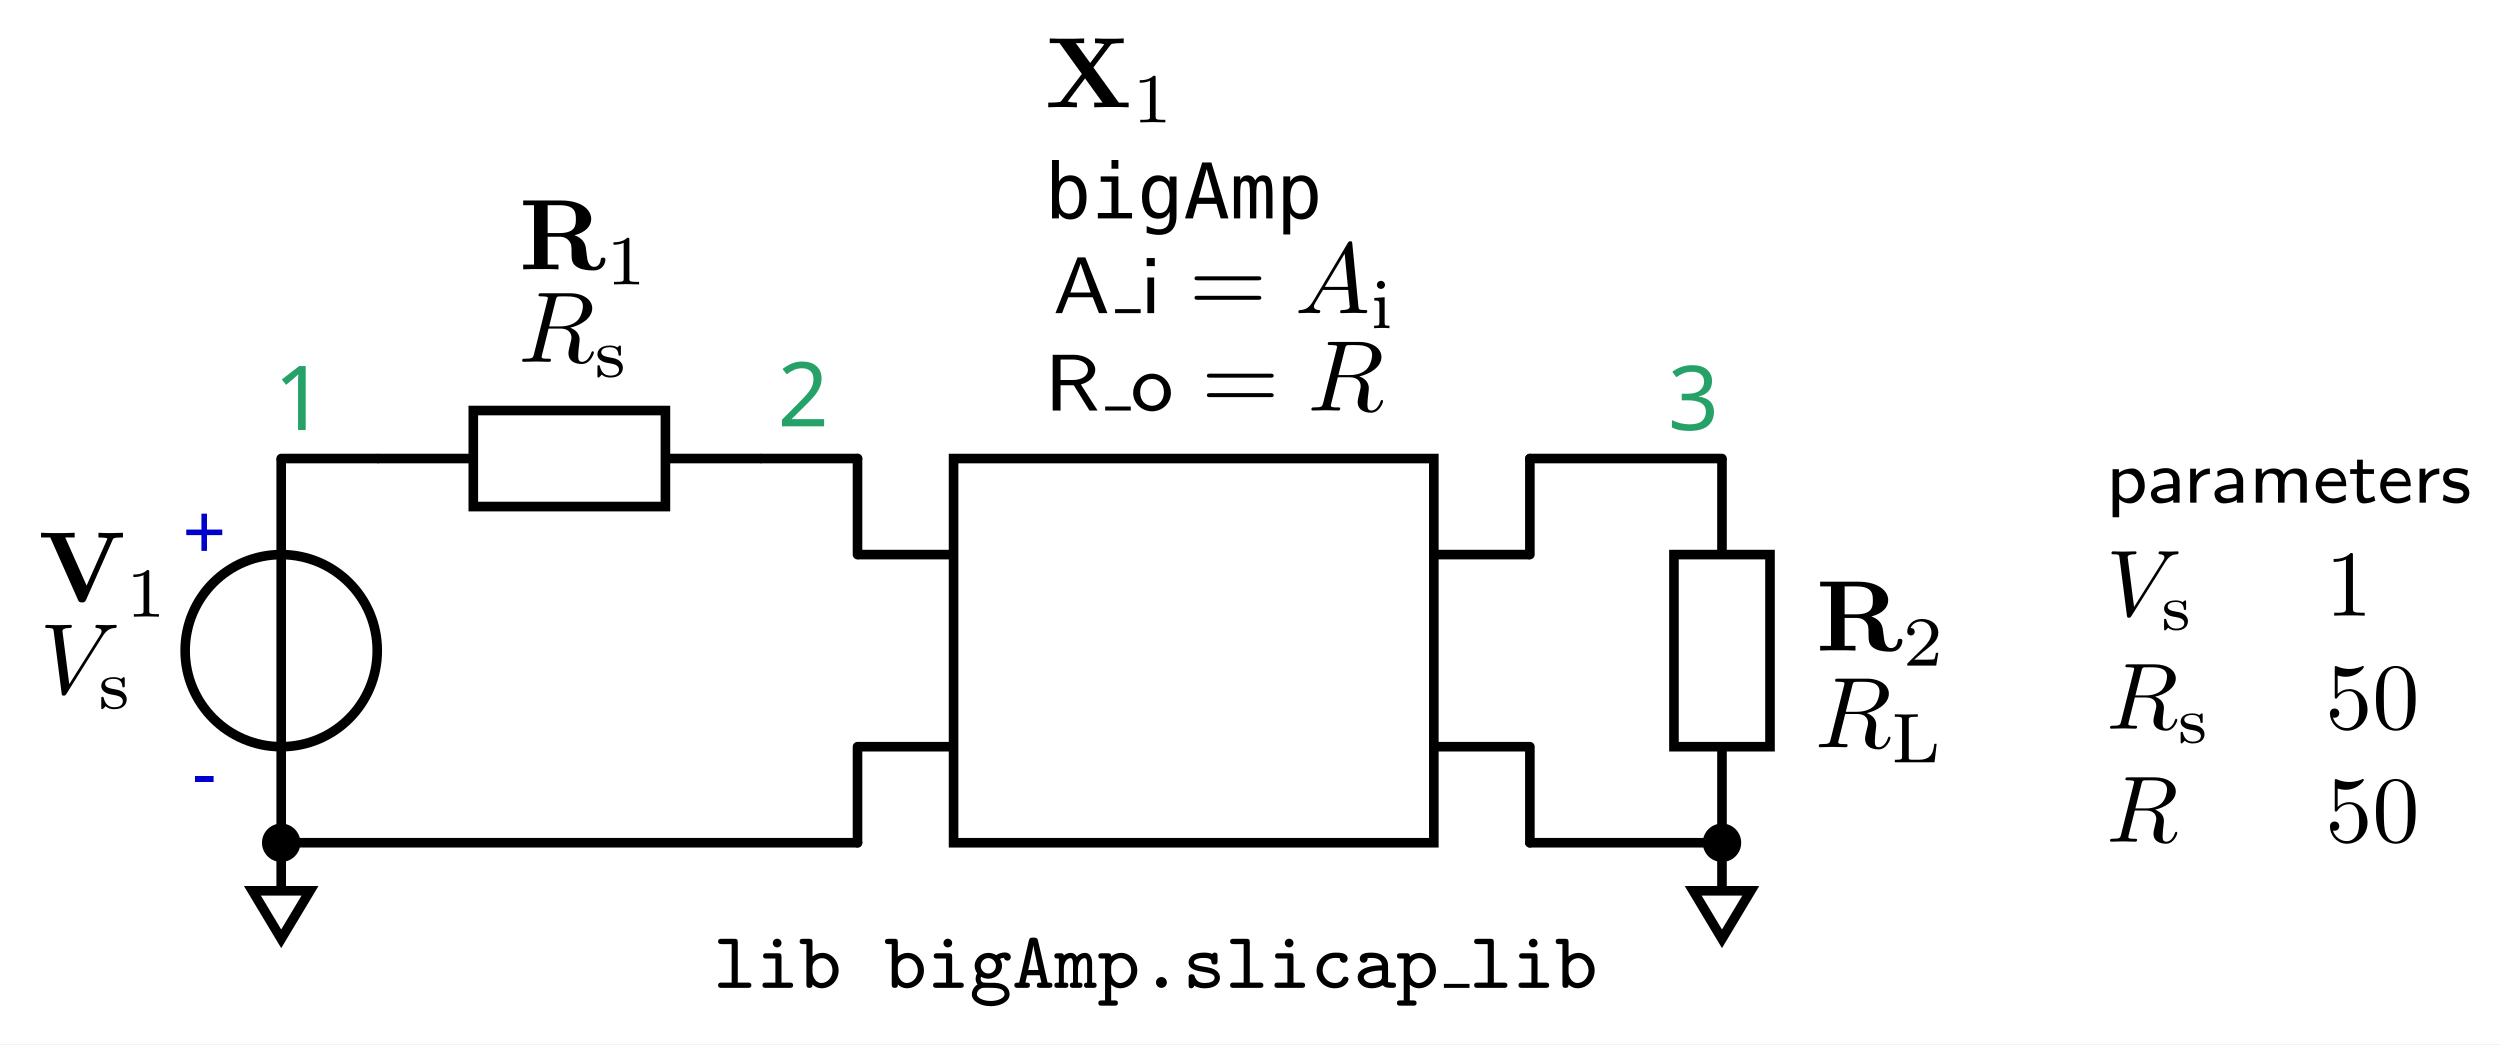
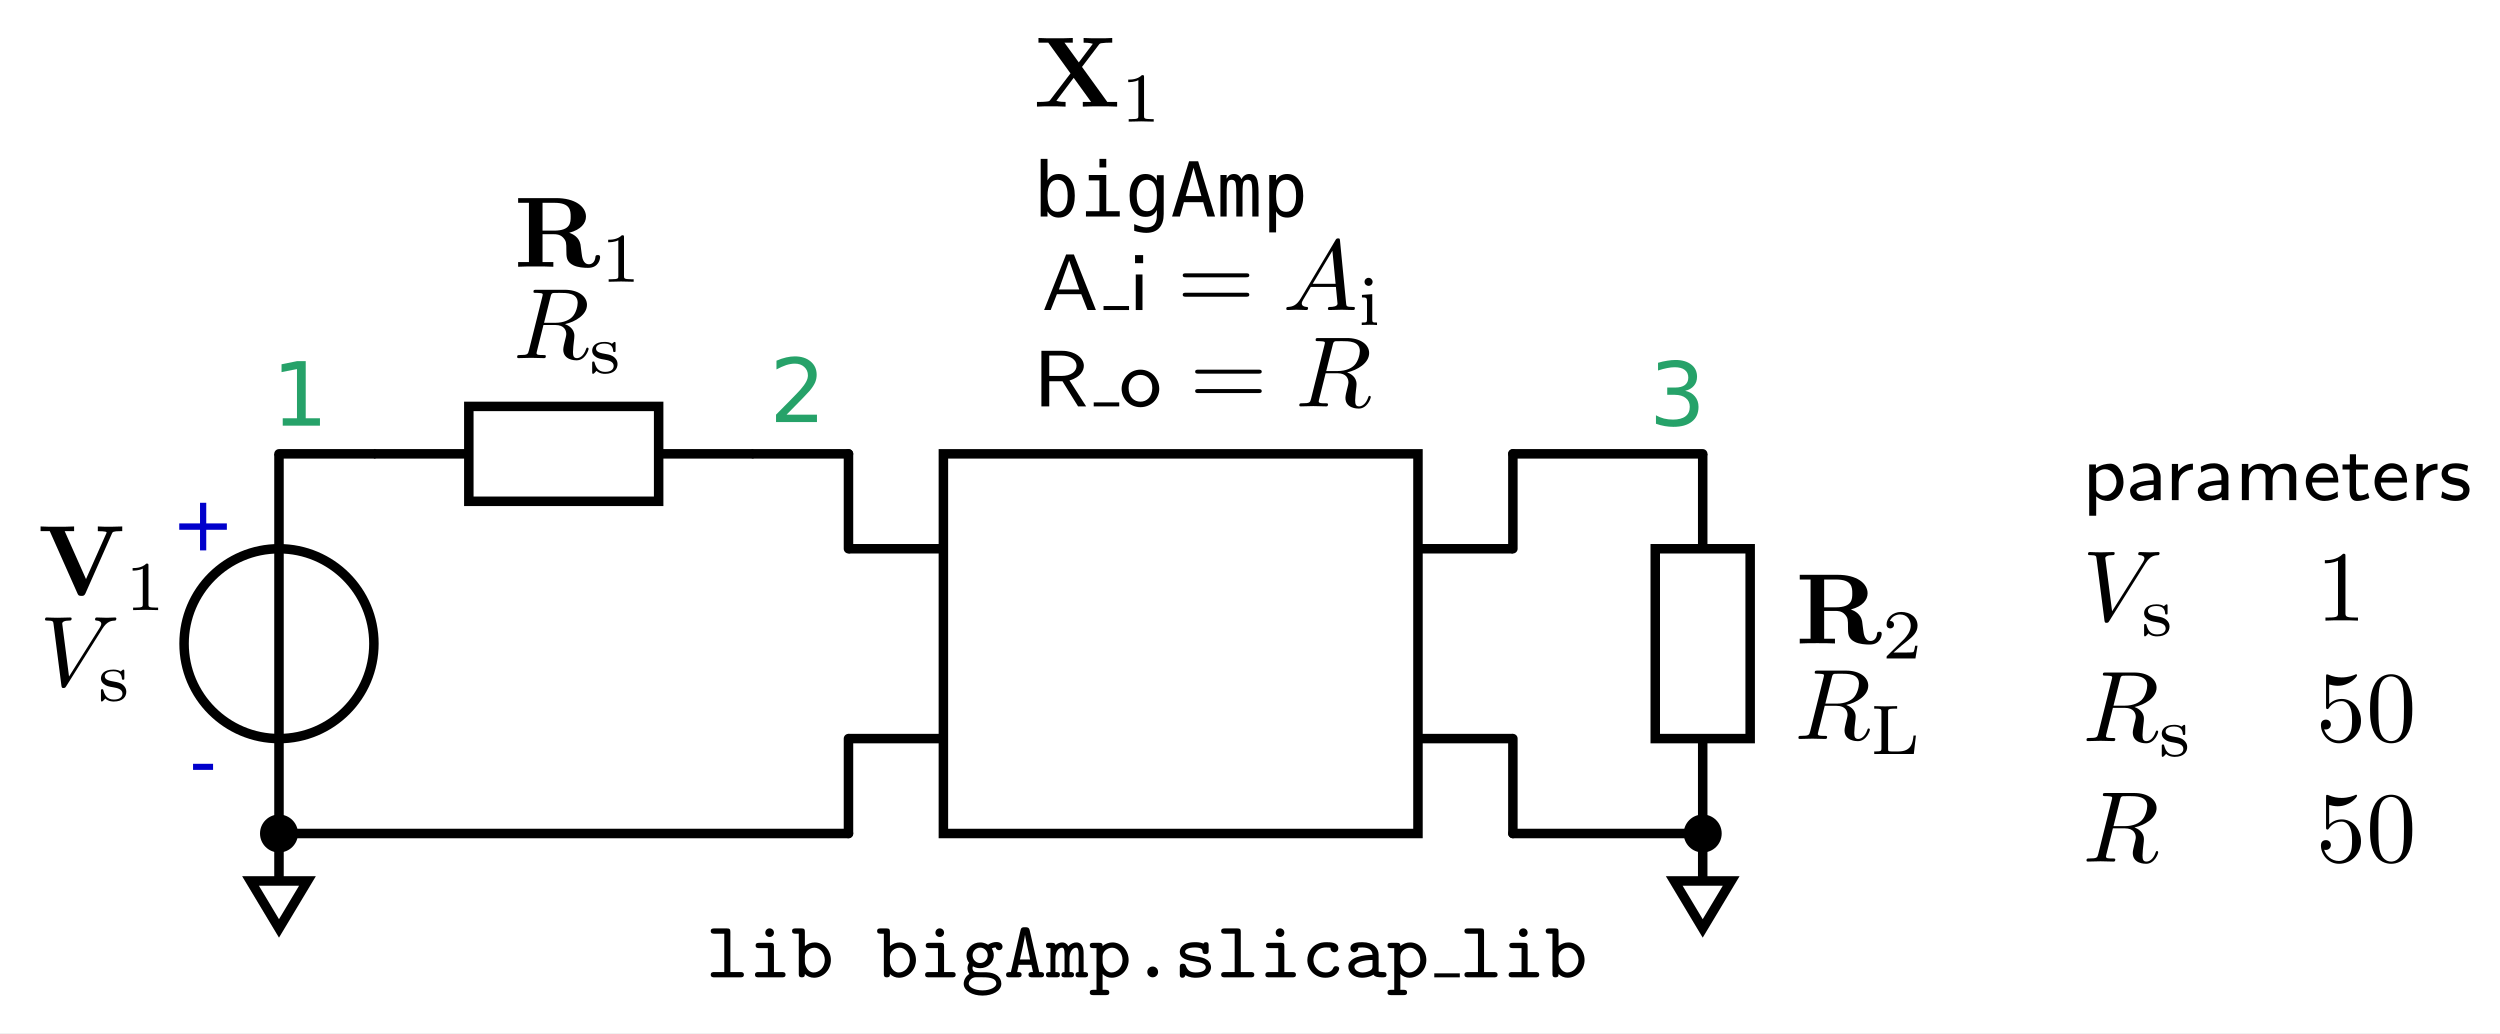
- <svg xmlns="http://www.w3.org/2000/svg" xmlns:xlink="http://www.w3.org/1999/xlink" version="1.1" viewBox="-124.276 -72.739 260.276 108.706" width="130.138mm" height="54.353mm">
+ <svg xmlns="http://www.w3.org/2000/svg" xmlns:xlink="http://www.w3.org/1999/xlink" version="1.1" viewBox="-124.393 -72.816 263.393 108.845" width="131.696mm" height="54.422mm">
  <defs>
    <path id="img0-g0-46" d="M2.654-.534C2.654-.853 2.399-1.076 2.12-1.076C1.801-1.076 1.578-.821 1.578-.542C1.578-.223 1.833 0 2.112 0C2.431 0 2.654-.255 2.654-.534Z" />
    <path id="img0-g0-65" d="M2.574-4.678C2.503-4.989 2.327-4.989 2.112-4.989C1.865-4.989 1.73-4.989 1.658-4.678L.701-.526C.43-.526 .223-.526 .223-.263S.462 0 .574 0H1.419C1.53 0 1.769 0 1.769-.263S1.554-.526 1.323-.526L1.482-1.251H2.742L2.901-.526C2.67-.526 2.455-.526 2.455-.263S2.694 0 2.805 0H3.65C3.762 0 4.001 0 4.001-.263S3.794-.526 3.523-.526L2.574-4.678ZM2.614-1.777H1.602C1.674-2.08 2.08-3.858 2.104-4.208H2.112C2.128-4.041 2.176-3.834 2.224-3.61L2.614-1.777Z" />
    <path id="img0-g0-97" d="M3.435-2.248C3.435-2.909 2.917-3.499 1.825-3.499C1.451-3.499 .63-3.499 .63-2.885C.63-2.67 .781-2.495 1.02-2.495C1.172-2.495 1.387-2.59 1.403-2.877C1.403-2.941 1.411-2.949 1.514-2.965C1.602-2.973 1.737-2.973 1.833-2.973C2.487-2.973 2.829-2.678 2.829-2.24C1.977-2.24 .422-2.04 .422-1.06C.422-.47 .972 .04 1.777 .04C2.415 .04 2.813-.199 2.917-.271C3.084-.024 3.419 0 3.802 0C4.017 0 4.224 0 4.224-.263S4.001-.526 3.889-.526C3.587-.526 3.515-.55 3.435-.582V-2.248ZM2.829-1.14C2.829-.972 2.829-.789 2.519-.638C2.24-.494 1.929-.486 1.825-.486C1.355-.486 1.028-.765 1.028-1.06C1.028-1.482 1.905-1.722 2.829-1.73V-1.14Z" />
    <path id="img0-g0-98" d="M1.363-4.527C1.363-4.798 1.283-4.87 1.02-4.87H.43C.303-4.87 .088-4.87 .088-4.607S.303-4.344 .43-4.344H.757V-.343C.757-.199 .757 0 1.06 0S1.363-.191 1.363-.335C1.61-.096 1.921 .04 2.271 .04C3.156 .04 3.953-.709 3.953-1.722C3.953-2.686 3.244-3.475 2.351-3.475C1.977-3.475 1.65-3.339 1.363-3.116V-4.527ZM1.363-2.096C1.363-2.558 1.833-2.949 2.319-2.949C2.877-2.949 3.347-2.407 3.347-1.722C3.347-.996 2.805-.486 2.248-.486C1.658-.486 1.363-1.148 1.363-1.546V-2.096Z" />
    <path id="img0-g0-99" d="M3.746-.861C3.746-1.036 3.61-1.108 3.443-1.108C3.332-1.108 3.22-1.108 3.148-.925C3.005-.574 2.686-.486 2.399-.486C1.737-.486 1.18-1.028 1.18-1.722C1.18-2.128 1.435-2.973 2.447-2.973C2.678-2.973 2.813-2.957 2.853-2.949C2.877-2.941 2.885-2.933 2.885-2.861C2.901-2.63 3.068-2.495 3.268-2.495C3.507-2.495 3.658-2.67 3.658-2.885C3.658-3.499 2.829-3.499 2.463-3.499C1.044-3.499 .574-2.399 .574-1.722C.574-.765 1.339 .04 2.359 .04C3.491 .04 3.746-.725 3.746-.861Z" />
    <path id="img0-g0-103" d="M1.156-1.1C1.291-1.02 1.554-.909 1.873-.909C2.646-.909 3.236-1.498 3.236-2.192C3.236-2.471 3.132-2.718 3.037-2.869C3.196-2.957 3.284-2.965 3.419-2.981C3.467-2.79 3.61-2.702 3.762-2.702C3.953-2.702 4.105-2.853 4.105-3.045C4.105-3.292 3.905-3.515 3.499-3.515C3.284-3.515 2.941-3.451 2.662-3.244C2.59-3.292 2.287-3.475 1.881-3.475C1.108-3.475 .518-2.885 .518-2.192C.518-1.937 .606-1.658 .773-1.451C.709-1.347 .614-1.132 .614-.909C.614-.677 .709-.454 .805-.335C.47-.143 .239 .247 .239 .638C.239 1.339 1.1 1.817 2.112 1.817S3.985 1.339 3.985 .638C3.985-.056 3.379-.47 2.527-.502C2.287-.51 1.698-.494 1.467-.526C1.116-.526 1.116-.901 1.116-.909C1.116-1.004 1.14-1.06 1.156-1.1ZM1.873-1.427C1.474-1.427 1.124-1.761 1.124-2.192S1.474-2.957 1.873-2.957C2.287-2.957 2.63-2.614 2.63-2.192C2.63-1.777 2.295-1.427 1.873-1.427ZM1.889-.008C2.59-.008 3.483-.008 3.483 .638C3.483 .964 2.909 1.299 2.112 1.299C1.307 1.299 .741 .956 .741 .638C.741 .327 1.028 0 1.451-.008H1.889Z" />
    <path id="img0-g0-105" d="M2.519-4.447C2.519-4.686 2.327-4.878 2.088-4.878S1.658-4.686 1.658-4.447S1.849-4.017 2.088-4.017S2.519-4.208 2.519-4.447ZM1.044-3.435C.925-3.435 .693-3.435 .693-3.172S.933-2.909 1.044-2.909H1.913V-.526H.98C.861-.526 .63-.526 .63-.263S.869 0 .98 0H3.324C3.435 0 3.674 0 3.674-.263S3.435-.526 3.324-.526H2.519V-3.092C2.519-3.363 2.439-3.435 2.176-3.435H1.044Z" />
    <path id="img0-g0-108" d="M2.415-4.527C2.415-4.798 2.335-4.87 2.072-4.87H.813C.693-4.87 .462-4.87 .462-4.607S.701-4.344 .813-4.344H1.809V-.526H.813C.693-.526 .462-.526 .462-.263S.701 0 .813 0H3.411C3.531 0 3.762 0 3.762-.263S3.523-.526 3.411-.526H2.415V-4.527Z" />
    <path id="img0-g0-109" d="M3.706-2.399C3.706-2.582 3.706-3.475 2.989-3.475C2.726-3.475 2.399-3.355 2.192-3.084C2.04-3.371 1.817-3.475 1.586-3.475C1.419-3.475 1.156-3.427 .909-3.212C.861-3.435 .677-3.435 .558-3.435H.303C.183-3.435-.04-3.435-.04-3.172S.151-2.909 .406-2.909V-.526C.151-.526-.04-.526-.04-.263S.183 0 .303 0H1.004C1.124 0 1.347 0 1.347-.263S1.156-.526 .901-.526V-1.921C.901-2.582 1.243-2.949 1.562-2.949C1.73-2.949 1.809-2.766 1.809-2.359V-.526C1.73-.526 1.498-.526 1.498-.263S1.722 0 1.841 0H2.407C2.527 0 2.75 0 2.75-.263S2.558-.526 2.303-.526V-1.921C2.303-2.582 2.646-2.949 2.965-2.949C3.132-2.949 3.212-2.766 3.212-2.359V-.526C3.132-.526 2.901-.526 2.901-.263S3.124 0 3.244 0H3.81C3.929 0 4.152 0 4.152-.263S3.961-.526 3.706-.526V-2.399Z" />
    <path id="img0-g0-112" d="M1.69 1.769C1.817 1.769 2.032 1.769 2.032 1.506S1.817 1.243 1.69 1.243H1.363V-.335C1.61-.096 1.921 .04 2.271 .04C3.156 .04 3.953-.709 3.953-1.722C3.953-2.686 3.244-3.475 2.351-3.475C1.977-3.475 1.65-3.339 1.363-3.116C1.363-3.435 1.188-3.435 1.02-3.435H.43C.303-3.435 .088-3.435 .088-3.172S.303-2.909 .43-2.909H.757V1.243H.43C.303 1.243 .088 1.243 .088 1.506S.303 1.769 .43 1.769H1.69ZM1.363-2.096C1.363-2.558 1.833-2.949 2.319-2.949C2.877-2.949 3.347-2.407 3.347-1.722C3.347-.996 2.805-.486 2.248-.486C1.658-.486 1.363-1.148 1.363-1.546V-2.096Z" />
    <path id="img0-g0-115" d="M3.451-3.156C3.451-3.276 3.451-3.499 3.188-3.499C3.005-3.499 2.965-3.403 2.941-3.355C2.614-3.499 2.295-3.499 2.112-3.499C.757-3.499 .582-2.829 .582-2.55C.582-1.809 1.419-1.682 2.12-1.57C2.55-1.498 3.164-1.403 3.164-1.012C3.164-.725 2.861-.486 2.168-.486C1.674-.486 1.355-.654 1.188-1.132C1.148-1.259 1.116-1.355 .885-1.355C.582-1.355 .582-1.156 .582-1.012V-.303C.582-.183 .582 .04 .845 .04C.925 .04 1.068 .016 1.148-.223C1.554 .04 2 .04 2.16 .04C3.515 .04 3.69-.709 3.69-1.004C3.69-1.196 3.626-1.482 3.324-1.714C3.005-1.953 2.694-2 2.136-2.096C1.594-2.184 1.108-2.264 1.108-2.55C1.108-2.71 1.299-2.973 2.096-2.973C2.813-2.973 2.837-2.718 2.845-2.574C2.861-2.319 3.061-2.319 3.148-2.319C3.451-2.319 3.451-2.511 3.451-2.662V-3.156Z" />
    <path id="img1-g2-48" d="M4.583-3.188C4.583-3.985 4.533-4.782 4.184-5.519C3.726-6.476 2.909-6.635 2.491-6.635C1.893-6.635 1.166-6.376 .757-5.45C.438-4.762 .389-3.985 .389-3.188C.389-2.441 .428-1.544 .837-.787C1.265 .02 1.993 .219 2.481 .219C3.019 .219 3.776 .01 4.214-.936C4.533-1.624 4.583-2.401 4.583-3.188ZM2.481 0C2.092 0 1.504-.249 1.325-1.205C1.215-1.803 1.215-2.72 1.215-3.308C1.215-3.945 1.215-4.603 1.295-5.141C1.484-6.326 2.232-6.416 2.481-6.416C2.809-6.416 3.467-6.237 3.656-5.25C3.756-4.692 3.756-3.935 3.756-3.308C3.756-2.56 3.756-1.883 3.646-1.245C3.497-.299 2.929 0 2.481 0Z" />
    <path id="img1-g2-49" d="M2.929-6.376C2.929-6.615 2.929-6.635 2.7-6.635C2.082-5.998 1.205-5.998 .887-5.998V-5.689C1.086-5.689 1.674-5.689 2.192-5.948V-.787C2.192-.428 2.162-.309 1.265-.309H.946V0C1.295-.03 2.162-.03 2.56-.03S3.826-.03 4.174 0V-.309H3.856C2.959-.309 2.929-.418 2.929-.787V-6.376Z" />
    <path id="img1-g2-53" d="M4.473-2.002C4.473-3.188 3.656-4.184 2.58-4.184C2.102-4.184 1.674-4.025 1.315-3.676V-5.619C1.514-5.559 1.843-5.489 2.162-5.489C3.387-5.489 4.085-6.396 4.085-6.526C4.085-6.585 4.055-6.635 3.985-6.635C3.975-6.635 3.955-6.635 3.905-6.605C3.706-6.516 3.218-6.316 2.55-6.316C2.152-6.316 1.694-6.386 1.225-6.595C1.146-6.625 1.126-6.625 1.106-6.625C1.006-6.625 1.006-6.545 1.006-6.386V-3.437C1.006-3.258 1.006-3.178 1.146-3.178C1.215-3.178 1.235-3.208 1.275-3.268C1.385-3.427 1.753-3.965 2.56-3.965C3.078-3.965 3.328-3.507 3.407-3.328C3.567-2.959 3.587-2.57 3.587-2.072C3.587-1.724 3.587-1.126 3.347-.707C3.108-.319 2.74-.06 2.281-.06C1.554-.06 .986-.588 .817-1.176C.847-1.166 .877-1.156 .986-1.156C1.315-1.156 1.484-1.405 1.484-1.644S1.315-2.132 .986-2.132C.847-2.132 .498-2.062 .498-1.604C.498-.747 1.186 .219 2.301 .219C3.457 .219 4.473-.737 4.473-2.002Z" />
    <path id="img1-g3-115" d="M2.643-2.929C2.643-3.048 2.643-3.11 2.545-3.11C2.511-3.11 2.497-3.11 2.406-3.027C2.392-3.02 2.322-2.957 2.28-2.922C2.071-3.068 1.806-3.11 1.548-3.11C.551-3.11 .314-2.587 .314-2.239C.314-2.015 .411-1.834 .579-1.695C.844-1.465 1.109-1.416 1.541-1.346C1.89-1.283 2.455-1.186 2.455-.718C2.455-.446 2.267-.126 1.597-.126S.683-.565 .558-1.039C.537-1.13 .53-1.158 .432-1.158C.314-1.158 .314-1.109 .314-.969V-.112C.314 .007 .314 .07 .411 .07C.474 .07 .607-.077 .746-.23C1.053 .056 1.43 .07 1.597 .07C2.504 .07 2.838-.418 2.838-.914C2.838-1.179 2.72-1.388 2.538-1.555C2.273-1.799 1.953-1.855 1.709-1.897C1.151-1.995 .697-2.078 .697-2.448C.697-2.671 .886-2.943 1.548-2.943C2.357-2.943 2.392-2.378 2.406-2.176C2.413-2.099 2.497-2.099 2.525-2.099C2.643-2.099 2.643-2.148 2.643-2.28V-2.929Z" />
    <path id="img1-g1-82" d="M3.736-6.117C3.796-6.356 3.826-6.456 4.015-6.486C4.105-6.496 4.423-6.496 4.623-6.496C5.33-6.496 6.436-6.496 6.436-5.509C6.436-5.171 6.276-4.483 5.888-4.095C5.629-3.836 5.101-3.517 4.204-3.517H3.088L3.736-6.117ZM5.171-3.387C6.177-3.606 7.362-4.304 7.362-5.31C7.362-6.167 6.466-6.804 5.161-6.804H2.321C2.122-6.804 2.032-6.804 2.032-6.605C2.032-6.496 2.122-6.496 2.311-6.496C2.331-6.496 2.521-6.496 2.69-6.476C2.869-6.456 2.959-6.446 2.959-6.316C2.959-6.276 2.949-6.247 2.919-6.127L1.584-.777C1.484-.389 1.465-.309 .677-.309C.498-.309 .408-.309 .408-.11C.408 0 .528 0 .548 0C.827 0 1.524-.03 1.803-.03S2.79 0 3.068 0C3.148 0 3.268 0 3.268-.199C3.268-.309 3.178-.309 2.989-.309C2.62-.309 2.341-.309 2.341-.488C2.341-.548 2.361-.598 2.371-.658L3.029-3.298H4.214C5.121-3.298 5.3-2.74 5.3-2.391C5.3-2.242 5.22-1.933 5.161-1.704C5.091-1.425 5.001-1.056 5.001-.857C5.001 .219 6.197 .219 6.326 .219C7.173 .219 7.522-.787 7.522-.927C7.522-1.046 7.412-1.046 7.402-1.046C7.313-1.046 7.293-.976 7.273-.907C7.024-.169 6.595 0 6.366 0C6.037 0 5.968-.219 5.968-.608C5.968-.917 6.027-1.425 6.067-1.743C6.087-1.883 6.107-2.072 6.107-2.212C6.107-2.979 5.44-3.288 5.171-3.387Z" />
    <path id="img1-g1-86" d="M6.257-5.669C6.745-6.446 7.163-6.476 7.532-6.496C7.651-6.506 7.661-6.675 7.661-6.685C7.661-6.765 7.611-6.804 7.532-6.804C7.273-6.804 6.984-6.775 6.715-6.775C6.386-6.775 6.047-6.804 5.729-6.804C5.669-6.804 5.539-6.804 5.539-6.615C5.539-6.506 5.629-6.496 5.699-6.496C5.968-6.476 6.157-6.376 6.157-6.167C6.157-6.017 6.007-5.798 6.007-5.788L2.949-.927L2.271-6.197C2.271-6.366 2.501-6.496 2.959-6.496C3.098-6.496 3.208-6.496 3.208-6.695C3.208-6.785 3.128-6.804 3.068-6.804C2.67-6.804 2.242-6.775 1.833-6.775C1.654-6.775 1.465-6.785 1.285-6.785S.917-6.804 .747-6.804C.677-6.804 .558-6.804 .558-6.615C.558-6.496 .648-6.496 .807-6.496C1.365-6.496 1.375-6.406 1.405-6.157L2.192-.01C2.222 .189 2.262 .219 2.391 .219C2.55 .219 2.59 .169 2.67 .04L6.257-5.669Z" />
    <path id="img1-g0-97" d="M3.395-2.295C3.395-3.108 2.774-3.658 1.985-3.658C1.482-3.658 1.1-3.555 .654-3.316L.701-2.734C.964-2.909 1.355-3.148 1.985-3.148C2.335-3.148 2.702-2.885 2.702-2.287V-1.969C1.522-1.929 .359-1.682 .359-.94C.359-.542 .63 .08 1.331 .08C1.674 .08 2.303 .008 2.726-.303V0H3.395V-2.295ZM2.702-1.132C2.702-.972 2.702-.765 2.423-.598C2.168-.454 1.857-.446 1.769-.446C1.331-.446 .996-.646 .996-.948C.996-1.459 2.343-1.506 2.702-1.522V-1.132Z" />
    <path id="img1-g0-101" d="M3.427-.869C2.981-.55 2.479-.446 2.136-.446C1.443-.446 .917-1.012 .893-1.745H3.507C3.507-2.112 3.467-2.646 3.156-3.1C2.869-3.507 2.391-3.658 2-3.658C1.028-3.658 .279-2.805 .279-1.793C.279-.773 1.076 .08 2.128 .08C2.59 .08 3.068-.056 3.475-.303L3.427-.869ZM.948-2.224C1.132-2.861 1.602-3.132 2-3.132C2.351-3.132 2.869-2.965 3.021-2.224H.948Z" />
    <path id="img1-g0-109" d="M6.057-2.359C6.057-2.981 5.874-3.618 4.894-3.618C4.224-3.618 3.81-3.228 3.618-2.973C3.539-3.188 3.339-3.618 2.542-3.618C2.088-3.618 1.65-3.435 1.299-3.013V-3.595H.662V0H1.355V-1.937C1.355-2.463 1.578-3.092 2.192-3.092C3.013-3.092 3.013-2.534 3.013-2.303V0H3.706V-1.937C3.706-2.463 3.929-3.092 4.543-3.092C5.364-3.092 5.364-2.534 5.364-2.303V0H6.057V-2.359Z" />
    <path id="img1-g0-112" d="M1.371-.375C1.793 .008 2.248 .08 2.519 .08C3.363 .08 4.081-.725 4.081-1.777C4.081-2.734 3.555-3.618 2.766-3.618C2.407-3.618 1.809-3.515 1.347-3.156V-3.539H.677V1.546H1.371V-.375ZM1.371-2.646C1.554-2.869 1.865-3.068 2.248-3.068C2.885-3.068 3.387-2.479 3.387-1.777C3.387-.988 2.79-.446 2.168-.446C2.048-.446 1.849-.462 1.642-.63C1.403-.813 1.371-.933 1.371-1.084V-2.646Z" />
    <path id="img1-g0-114" d="M1.347-1.698C1.347-2.558 2.064-3.021 2.766-3.029V-3.618C2.096-3.61 1.61-3.284 1.291-2.861V-3.595H.677V0H1.347V-1.698Z" />
    <path id="img1-g0-115" d="M2.909-3.411C2.367-3.634 1.969-3.658 1.682-3.658C1.482-3.658 .279-3.658 .279-2.598C.279-2.224 .486-2.016 .59-1.921C.869-1.642 1.203-1.578 1.626-1.498C2-1.427 2.431-1.347 2.431-.964C2.431-.462 1.769-.462 1.658-.462C1.148-.462 .669-.646 .351-.869L.239-.271C.51-.135 .996 .08 1.658 .08C2.016 .08 2.367 .024 2.662-.191C2.957-.414 3.053-.765 3.053-1.036C3.053-1.18 3.037-1.49 2.702-1.793C2.407-2.056 2.12-2.112 1.737-2.184C1.267-2.271 .901-2.343 .901-2.694C.901-3.148 1.482-3.148 1.602-3.148C2.056-3.148 2.407-3.053 2.805-2.845L2.909-3.411Z" />
    <path id="img1-g0-116" d="M1.498-3.037H2.678V-3.539H1.498V-4.551H.885V-3.539H.159V-3.037H.861V-1.02C.861-.486 .996 .08 1.57 .08S2.582-.104 2.821-.215L2.686-.725C2.423-.534 2.144-.47 1.921-.47C1.586-.47 1.498-.797 1.498-1.164V-3.037Z" />
    <path id="lt0-g1-49" d="M2.336-4.435C2.336-4.624 2.322-4.631 2.127-4.631C1.681-4.191 1.046-4.184 .76-4.184V-3.933C.928-3.933 1.388-3.933 1.771-4.129V-.572C1.771-.342 1.771-.251 1.074-.251H.809V0C.934-.007 1.792-.028 2.05-.028C2.267-.028 3.145-.007 3.299 0V-.251H3.034C2.336-.251 2.336-.342 2.336-.572V-4.435Z" />
    <path id="lt0-g0-88" d="M4.822-3.955L6.496-6.157C6.605-6.296 6.615-6.306 6.964-6.336C7.203-6.366 7.263-6.366 7.542-6.366H7.831V-6.834C7.412-6.804 6.924-6.804 6.496-6.804C6.107-6.804 5.34-6.804 4.981-6.834V-6.366C5.161-6.366 5.549-6.366 5.898-6.257C5.888-6.237 5.838-6.177 5.818-6.147L4.503-4.403L3.078-6.366H3.905V-6.834C3.497-6.804 2.55-6.804 2.102-6.804C1.704-6.804 .837-6.804 .488-6.834V-6.366H1.465L3.676-3.308L1.664-.667C1.574-.548 1.554-.528 1.235-.498C1.036-.478 .827-.468 .628-.468H.339V0C.757-.03 1.245-.03 1.674-.03C2.062-.03 2.829-.03 3.188 0V-.468C3.009-.468 2.62-.468 2.271-.578C2.281-.598 2.331-.658 2.351-.687L3.995-2.869L5.729-.468H4.902V0C5.31-.03 6.257-.03 6.705-.03C7.103-.03 7.97-.03 8.319 0V-.468H7.342L4.822-3.955Z" />
    <path id="lt1-g3-105" d="M1.471-4.303C1.471-4.505 1.304-4.7 1.067-4.7C.858-4.7 .669-4.533 .669-4.303C.669-4.052 .872-3.898 1.067-3.898C1.29-3.898 1.471-4.073 1.471-4.303ZM.411-2.999V-2.748C.851-2.748 .914-2.706 .914-2.364V-.551C.914-.251 .844-.251 .391-.251V0C.404 0 .893-.028 1.172-.028C1.416-.028 1.667-.021 1.911 0V-.251C1.506-.251 1.437-.251 1.437-.544V-3.075L.411-2.999Z" />
    <path id="lt1-g1-65" d="M1.783-1.146C1.385-.478 .996-.339 .558-.309C.438-.299 .349-.299 .349-.11C.349-.05 .399 0 .478 0C.747 0 1.056-.03 1.335-.03C1.664-.03 2.012 0 2.331 0C2.391 0 2.521 0 2.521-.189C2.521-.299 2.431-.309 2.361-.309C2.132-.329 1.893-.408 1.893-.658C1.893-.777 1.953-.887 2.032-1.026L2.79-2.301H5.29C5.31-2.092 5.45-.737 5.45-.638C5.45-.339 4.932-.309 4.732-.309C4.593-.309 4.493-.309 4.493-.11C4.493 0 4.613 0 4.633 0C5.041 0 5.469-.03 5.878-.03C6.127-.03 6.755 0 7.004 0C7.064 0 7.183 0 7.183-.199C7.183-.309 7.083-.309 6.954-.309C6.336-.309 6.336-.379 6.306-.667L5.699-6.894C5.679-7.093 5.679-7.133 5.509-7.133C5.35-7.133 5.31-7.064 5.25-6.964L1.783-1.146ZM2.979-2.61L4.941-5.898L5.26-2.61H2.979Z" />
    <path id="lt1-g2-61" d="M6.844-3.258C6.994-3.258 7.183-3.258 7.183-3.457S6.994-3.656 6.854-3.656H.887C.747-3.656 .558-3.656 .558-3.457S.747-3.258 .897-3.258H6.844ZM6.854-1.325C6.994-1.325 7.183-1.325 7.183-1.524S6.994-1.724 6.844-1.724H.897C.747-1.724 .558-1.724 .558-1.524S.747-1.325 .887-1.325H6.854Z" />
    <path id="lt1-g0-65" d="M3.204-5.531H2.431L.239 0H.893L1.514-1.578H3.937L4.559 0H5.396L3.204-5.531ZM2.734-4.926L3.738-2.048H1.714L2.734-4.926Z" />
    <path id="lt1-g0-105" d="M1.403-5.467H.598V-4.663H1.403V-5.467ZM1.339-3.539H.669V0H1.339V-3.539Z" />
    <path id="lt2-g1-82" d="M3.736-6.117C3.796-6.356 3.826-6.456 4.015-6.486C4.105-6.496 4.423-6.496 4.623-6.496C5.33-6.496 6.436-6.496 6.436-5.509C6.436-5.171 6.276-4.483 5.888-4.095C5.629-3.836 5.101-3.517 4.204-3.517H3.088L3.736-6.117ZM5.171-3.387C6.177-3.606 7.362-4.304 7.362-5.31C7.362-6.167 6.466-6.804 5.161-6.804H2.321C2.122-6.804 2.032-6.804 2.032-6.605C2.032-6.496 2.122-6.496 2.311-6.496C2.331-6.496 2.521-6.496 2.69-6.476C2.869-6.456 2.959-6.446 2.959-6.316C2.959-6.276 2.949-6.247 2.919-6.127L1.584-.777C1.484-.389 1.465-.309 .677-.309C.498-.309 .408-.309 .408-.11C.408 0 .528 0 .548 0C.827 0 1.524-.03 1.803-.03S2.79 0 3.068 0C3.148 0 3.268 0 3.268-.199C3.268-.309 3.178-.309 2.989-.309C2.62-.309 2.341-.309 2.341-.488C2.341-.548 2.361-.598 2.371-.658L3.029-3.298H4.214C5.121-3.298 5.3-2.74 5.3-2.391C5.3-2.242 5.22-1.933 5.161-1.704C5.091-1.425 5.001-1.056 5.001-.857C5.001 .219 6.197 .219 6.326 .219C7.173 .219 7.522-.787 7.522-.927C7.522-1.046 7.412-1.046 7.402-1.046C7.313-1.046 7.293-.976 7.273-.907C7.024-.169 6.595 0 6.366 0C6.037 0 5.968-.219 5.968-.608C5.968-.917 6.027-1.425 6.067-1.743C6.087-1.883 6.107-2.072 6.107-2.212C6.107-2.979 5.44-3.288 5.171-3.387Z" />
    <path id="lt2-g2-61" d="M6.844-3.258C6.994-3.258 7.183-3.258 7.183-3.457S6.994-3.656 6.854-3.656H.887C.747-3.656 .558-3.656 .558-3.457S.747-3.258 .897-3.258H6.844ZM6.854-1.325C6.994-1.325 7.183-1.325 7.183-1.524S6.994-1.724 6.844-1.724H.897C.747-1.724 .558-1.724 .558-1.524S.747-1.325 .887-1.325H6.854Z" />
    <path id="lt2-g0-82" d="M3.579-2.582C4.718-2.917 5.005-3.61 5.005-4.041C5.005-4.87 4.033-5.531 2.877-5.531H.781V0H1.562V-2.503H2.877L4.431 0H5.236L3.579-2.582ZM1.562-3.029V-5.061H2.774C3.69-5.061 4.28-4.631 4.28-4.041C4.28-3.483 3.73-3.029 2.774-3.029H1.562Z" />
    <path id="lt2-g0-111" d="M3.985-1.745C3.985-2.798 3.148-3.658 2.112-3.658S.239-2.79 .239-1.745C.239-.733 1.084 .08 2.112 .08C3.148 .08 3.985-.733 3.985-1.745ZM2.112-.47C1.482-.47 .933-.933 .933-1.833S1.522-3.132 2.112-3.132C2.71-3.132 3.292-2.718 3.292-1.833C3.292-.925 2.726-.47 2.112-.47Z" />
    <path id="lt3-g1-50" d="M3.522-1.269H3.285C3.264-1.116 3.194-.704 3.103-.635C3.048-.593 2.511-.593 2.413-.593H1.13C1.862-1.241 2.106-1.437 2.525-1.764C3.041-2.176 3.522-2.608 3.522-3.271C3.522-4.115 2.783-4.631 1.89-4.631C1.025-4.631 .439-4.024 .439-3.382C.439-3.027 .739-2.992 .809-2.992C.976-2.992 1.179-3.11 1.179-3.361C1.179-3.487 1.13-3.731 .767-3.731C.983-4.226 1.458-4.38 1.785-4.38C2.483-4.38 2.845-3.836 2.845-3.271C2.845-2.664 2.413-2.183 2.19-1.932L.509-.272C.439-.209 .439-.195 .439 0H3.313L3.522-1.269Z" />
    <path id="lt3-g0-82" d="M2.819-3.597V-6.366H3.995C5.599-6.366 5.619-5.589 5.619-4.981C5.619-4.423 5.619-3.597 3.975-3.597H2.819ZM5.479-3.387C6.635-3.686 7.143-4.334 7.143-4.991C7.143-5.998 6.047-6.834 4.174-6.834H.389V-6.366H1.465V-.468H.389V0C.747-.03 1.724-.03 2.142-.03S3.537-.03 3.895 0V-.468H2.819V-3.238H3.985C4.125-3.238 4.563-3.238 4.872-2.899C5.191-2.55 5.191-2.361 5.191-1.634C5.191-.976 5.191-.488 5.888-.149C6.326 .07 6.944 .11 7.352 .11C8.418 .11 8.548-.787 8.548-.946C8.548-1.166 8.408-1.166 8.309-1.166C8.1-1.166 8.09-1.066 8.08-.936C8.03-.468 7.741-.249 7.442-.249C6.844-.249 6.755-.956 6.705-1.375C6.685-1.484 6.605-2.172 6.595-2.222C6.456-2.919 5.908-3.228 5.479-3.387Z" />
    <path id="lt4-g1-76" d="M4.54-1.834H4.303C4.226-1.151 4.122-.251 2.803-.251H2.106C1.778-.251 1.771-.307 1.771-.523V-4.191C1.771-4.421 1.771-4.512 2.427-4.512H2.671V-4.763C2.525-4.756 1.632-4.735 1.451-4.735C1.186-4.735 .398-4.763 .391-4.763V-4.512H.558C1.095-4.512 1.109-4.442 1.109-4.198V-.565C1.109-.328 1.095-.251 .558-.251H.391V0H4.331L4.54-1.834Z" />
    <path id="lt4-g0-82" d="M3.736-6.117C3.796-6.356 3.826-6.456 4.015-6.486C4.105-6.496 4.423-6.496 4.623-6.496C5.33-6.496 6.436-6.496 6.436-5.509C6.436-5.171 6.276-4.483 5.888-4.095C5.629-3.836 5.101-3.517 4.204-3.517H3.088L3.736-6.117ZM5.171-3.387C6.177-3.606 7.362-4.304 7.362-5.31C7.362-6.167 6.466-6.804 5.161-6.804H2.321C2.122-6.804 2.032-6.804 2.032-6.605C2.032-6.496 2.122-6.496 2.311-6.496C2.331-6.496 2.521-6.496 2.69-6.476C2.869-6.456 2.959-6.446 2.959-6.316C2.959-6.276 2.949-6.247 2.919-6.127L1.584-.777C1.484-.389 1.465-.309 .677-.309C.498-.309 .408-.309 .408-.11C.408 0 .528 0 .548 0C.827 0 1.524-.03 1.803-.03S2.79 0 3.068 0C3.148 0 3.268 0 3.268-.199C3.268-.309 3.178-.309 2.989-.309C2.62-.309 2.341-.309 2.341-.488C2.341-.548 2.361-.598 2.371-.658L3.029-3.298H4.214C5.121-3.298 5.3-2.74 5.3-2.391C5.3-2.242 5.22-1.933 5.161-1.704C5.091-1.425 5.001-1.056 5.001-.857C5.001 .219 6.197 .219 6.326 .219C7.173 .219 7.522-.787 7.522-.927C7.522-1.046 7.412-1.046 7.402-1.046C7.313-1.046 7.293-.976 7.273-.907C7.024-.169 6.595 0 6.366 0C6.037 0 5.968-.219 5.968-.608C5.968-.917 6.027-1.425 6.067-1.743C6.087-1.883 6.107-2.072 6.107-2.212C6.107-2.979 5.44-3.288 5.171-3.387Z" />
    <path id="lt5-g1-49" d="M2.336-4.435C2.336-4.624 2.322-4.631 2.127-4.631C1.681-4.191 1.046-4.184 .76-4.184V-3.933C.928-3.933 1.388-3.933 1.771-4.129V-.572C1.771-.342 1.771-.251 1.074-.251H.809V0C.934-.007 1.792-.028 2.05-.028C2.267-.028 3.145-.007 3.299 0V-.251H3.034C2.336-.251 2.336-.342 2.336-.572V-4.435Z" />
    <path id="lt5-g0-82" d="M2.819-3.597V-6.366H3.995C5.599-6.366 5.619-5.589 5.619-4.981C5.619-4.423 5.619-3.597 3.975-3.597H2.819ZM5.479-3.387C6.635-3.686 7.143-4.334 7.143-4.991C7.143-5.998 6.047-6.834 4.174-6.834H.389V-6.366H1.465V-.468H.389V0C.747-.03 1.724-.03 2.142-.03S3.537-.03 3.895 0V-.468H2.819V-3.238H3.985C4.125-3.238 4.563-3.238 4.872-2.899C5.191-2.55 5.191-2.361 5.191-1.634C5.191-.976 5.191-.488 5.888-.149C6.326 .07 6.944 .11 7.352 .11C8.418 .11 8.548-.787 8.548-.946C8.548-1.166 8.408-1.166 8.309-1.166C8.1-1.166 8.09-1.066 8.08-.936C8.03-.468 7.741-.249 7.442-.249C6.844-.249 6.755-.956 6.705-1.375C6.685-1.484 6.605-2.172 6.595-2.222C6.456-2.919 5.908-3.228 5.479-3.387Z" />
    <path id="lt6-g1-115" d="M2.643-2.929C2.643-3.048 2.643-3.11 2.545-3.11C2.511-3.11 2.497-3.11 2.406-3.027C2.392-3.02 2.322-2.957 2.28-2.922C2.071-3.068 1.806-3.11 1.548-3.11C.551-3.11 .314-2.587 .314-2.239C.314-2.015 .411-1.834 .579-1.695C.844-1.465 1.109-1.416 1.541-1.346C1.89-1.283 2.455-1.186 2.455-.718C2.455-.446 2.267-.126 1.597-.126S.683-.565 .558-1.039C.537-1.13 .53-1.158 .432-1.158C.314-1.158 .314-1.109 .314-.969V-.112C.314 .007 .314 .07 .411 .07C.474 .07 .607-.077 .746-.23C1.053 .056 1.43 .07 1.597 .07C2.504 .07 2.838-.418 2.838-.914C2.838-1.179 2.72-1.388 2.538-1.555C2.273-1.799 1.953-1.855 1.709-1.897C1.151-1.995 .697-2.078 .697-2.448C.697-2.671 .886-2.943 1.548-2.943C2.357-2.943 2.392-2.378 2.406-2.176C2.413-2.099 2.497-2.099 2.525-2.099C2.643-2.099 2.643-2.148 2.643-2.28V-2.929Z" />
    <path id="lt6-g0-82" d="M3.736-6.117C3.796-6.356 3.826-6.456 4.015-6.486C4.105-6.496 4.423-6.496 4.623-6.496C5.33-6.496 6.436-6.496 6.436-5.509C6.436-5.171 6.276-4.483 5.888-4.095C5.629-3.836 5.101-3.517 4.204-3.517H3.088L3.736-6.117ZM5.171-3.387C6.177-3.606 7.362-4.304 7.362-5.31C7.362-6.167 6.466-6.804 5.161-6.804H2.321C2.122-6.804 2.032-6.804 2.032-6.605C2.032-6.496 2.122-6.496 2.311-6.496C2.331-6.496 2.521-6.496 2.69-6.476C2.869-6.456 2.959-6.446 2.959-6.316C2.959-6.276 2.949-6.247 2.919-6.127L1.584-.777C1.484-.389 1.465-.309 .677-.309C.498-.309 .408-.309 .408-.11C.408 0 .528 0 .548 0C.827 0 1.524-.03 1.803-.03S2.79 0 3.068 0C3.148 0 3.268 0 3.268-.199C3.268-.309 3.178-.309 2.989-.309C2.62-.309 2.341-.309 2.341-.488C2.341-.548 2.361-.598 2.371-.658L3.029-3.298H4.214C5.121-3.298 5.3-2.74 5.3-2.391C5.3-2.242 5.22-1.933 5.161-1.704C5.091-1.425 5.001-1.056 5.001-.857C5.001 .219 6.197 .219 6.326 .219C7.173 .219 7.522-.787 7.522-.927C7.522-1.046 7.412-1.046 7.402-1.046C7.313-1.046 7.293-.976 7.273-.907C7.024-.169 6.595 0 6.366 0C6.037 0 5.968-.219 5.968-.608C5.968-.917 6.027-1.425 6.067-1.743C6.087-1.883 6.107-2.072 6.107-2.212C6.107-2.979 5.44-3.288 5.171-3.387Z" />
    <path id="lt7-g1-49" d="M2.336-4.435C2.336-4.624 2.322-4.631 2.127-4.631C1.681-4.191 1.046-4.184 .76-4.184V-3.933C.928-3.933 1.388-3.933 1.771-4.129V-.572C1.771-.342 1.771-.251 1.074-.251H.809V0C.934-.007 1.792-.028 2.05-.028C2.267-.028 3.145-.007 3.299 0V-.251H3.034C2.336-.251 2.336-.342 2.336-.572V-4.435Z" />
    <path id="lt7-g0-86" d="M7.372-6.147C7.432-6.276 7.472-6.366 8.199-6.366H8.389V-6.834C8.01-6.824 7.532-6.804 7.263-6.804C6.864-6.804 6.346-6.804 5.958-6.834V-6.366C6.047-6.366 6.834-6.366 6.834-6.247C6.834-6.207 6.804-6.157 6.795-6.127L4.782-1.594L2.66-6.366H3.597V-6.834C3.218-6.804 2.262-6.804 1.833-6.804C1.445-6.804 .608-6.804 .259-6.834V-6.366H1.176L3.925-.179C4.005 0 4.045 .08 4.324 .08C4.483 .08 4.613 .08 4.722-.159L7.372-6.147Z" />
    <path id="lt8-g1-115" d="M2.643-2.929C2.643-3.048 2.643-3.11 2.545-3.11C2.511-3.11 2.497-3.11 2.406-3.027C2.392-3.02 2.322-2.957 2.28-2.922C2.071-3.068 1.806-3.11 1.548-3.11C.551-3.11 .314-2.587 .314-2.239C.314-2.015 .411-1.834 .579-1.695C.844-1.465 1.109-1.416 1.541-1.346C1.89-1.283 2.455-1.186 2.455-.718C2.455-.446 2.267-.126 1.597-.126S.683-.565 .558-1.039C.537-1.13 .53-1.158 .432-1.158C.314-1.158 .314-1.109 .314-.969V-.112C.314 .007 .314 .07 .411 .07C.474 .07 .607-.077 .746-.23C1.053 .056 1.43 .07 1.597 .07C2.504 .07 2.838-.418 2.838-.914C2.838-1.179 2.72-1.388 2.538-1.555C2.273-1.799 1.953-1.855 1.709-1.897C1.151-1.995 .697-2.078 .697-2.448C.697-2.671 .886-2.943 1.548-2.943C2.357-2.943 2.392-2.378 2.406-2.176C2.413-2.099 2.497-2.099 2.525-2.099C2.643-2.099 2.643-2.148 2.643-2.28V-2.929Z" />
    <path id="lt8-g0-86" d="M6.257-5.669C6.745-6.446 7.163-6.476 7.532-6.496C7.651-6.506 7.661-6.675 7.661-6.685C7.661-6.765 7.611-6.804 7.532-6.804C7.273-6.804 6.984-6.775 6.715-6.775C6.386-6.775 6.047-6.804 5.729-6.804C5.669-6.804 5.539-6.804 5.539-6.615C5.539-6.506 5.629-6.496 5.699-6.496C5.968-6.476 6.157-6.376 6.157-6.167C6.157-6.017 6.007-5.798 6.007-5.788L2.949-.927L2.271-6.197C2.271-6.366 2.501-6.496 2.959-6.496C3.098-6.496 3.208-6.496 3.208-6.695C3.208-6.785 3.128-6.804 3.068-6.804C2.67-6.804 2.242-6.775 1.833-6.775C1.654-6.775 1.465-6.785 1.285-6.785S.917-6.804 .747-6.804C.677-6.804 .558-6.804 .558-6.615C.558-6.496 .648-6.496 .807-6.496C1.365-6.496 1.375-6.406 1.405-6.157L2.192-.01C2.222 .189 2.262 .219 2.391 .219C2.55 .219 2.59 .169 2.67 .04L6.257-5.669Z" />
  </defs>
-   <rect x="-124.276" y="-72.739" width="260.276" height="108.706" fill="white" />
+   <rect x="-124.393" y="-72.816" width="263.393" height="108.845" fill="white" />
  <polyline points="35.00,-25.00 55.00,-25.00" fill="none" stroke="#000000" stroke-width="1.00" stroke-linecap="round" stroke-linejoin="round" />
-   <text x="49.37" y="-27.97" font-family="sans-serif" font-size="7pt" fill="#26a269">3</text>
+   <text x="49.37" y="-27.97" font-family="DejaVu Sans, sans-serif" font-size="7pt" fill="#26a269">3</text>
  <polyline points="35.00,-15.00 35.00,-25.00" fill="none" stroke="#000000" stroke-width="1.00" stroke-linecap="round" stroke-linejoin="round" />
  <polyline points="35.00,15.00 55.00,15.00" fill="none" stroke="#000000" stroke-width="1.00" stroke-linecap="round" stroke-linejoin="round" />
  <polyline points="35.00,5.00 35.00,15.00" fill="none" stroke="#000000" stroke-width="1.00" stroke-linecap="round" stroke-linejoin="round" />
  <polyline points="-35.00,15.00 -95.00,15.00" fill="none" stroke="#000000" stroke-width="1.00" stroke-linecap="round" stroke-linejoin="round" />
  <polyline points="-35.00,5.00 -35.00,15.00" fill="none" stroke="#000000" stroke-width="1.00" stroke-linecap="round" stroke-linejoin="round" />
  <polyline points="-35.00,-25.00 -35.00,-15.00" fill="none" stroke="#000000" stroke-width="1.00" stroke-linecap="round" stroke-linejoin="round" />
-   <text x="-43.32" y="-28.35" font-family="sans-serif" font-size="7pt" fill="#26a269">2</text>
+   <text x="-43.32" y="-28.35" font-family="DejaVu Sans, sans-serif" font-size="7pt" fill="#26a269">2</text>
  <polyline points="-45.00,-25.00 -35.00,-25.00" fill="none" stroke="#000000" stroke-width="1.00" stroke-linecap="round" stroke-linejoin="round" />
  <polyline points="-95.00,-25.00 -85.00,-25.00" fill="none" stroke="#000000" stroke-width="1.00" stroke-linecap="round" stroke-linejoin="round" />
-   <text x="-95.76" y="-27.97" font-family="sans-serif" font-size="7pt" fill="#26a269">1</text>
-   <g transform="translate(-50.000,25.000) scale(1.049081,1.049081) translate(-4.981,4.970)">
+   <text x="-95.76" y="-27.97" font-family="DejaVu Sans, sans-serif" font-size="7pt" fill="#26a269">1</text>
+   <g transform="translate(-50.000,25.000) scale(1.058333,1.058333) translate(-4.981,4.970)">
    <g id="img0-page1">
      <use x="4.981" y="-.1" xlink:href="#img0-g0-108" />
      <use x="9.216" y="-.1" xlink:href="#img0-g0-105" />
      <use x="13.45" y="-.1" xlink:href="#img0-g0-98" />
      <use x="21.918" y="-.1" xlink:href="#img0-g0-98" />
      <use x="26.152" y="-.1" xlink:href="#img0-g0-105" />
      <use x="30.386" y="-.1" xlink:href="#img0-g0-103" />
      <use x="34.621" y="-.1" xlink:href="#img0-g0-65" />
      <use x="38.855" y="-.1" xlink:href="#img0-g0-109" />
      <use x="43.089" y="-.1" xlink:href="#img0-g0-112" />
      <use x="47.323" y="-.1" xlink:href="#img0-g0-46" />
      <use x="51.557" y="-.1" xlink:href="#img0-g0-115" />
      <use x="55.792" y="-.1" xlink:href="#img0-g0-108" />
      <use x="60.026" y="-.1" xlink:href="#img0-g0-105" />
      <use x="64.26" y="-.1" xlink:href="#img0-g0-99" />
      <use x="68.494" y="-.1" xlink:href="#img0-g0-97" />
      <use x="72.728" y="-.1" xlink:href="#img0-g0-112" />
      <rect x="77.471" y="-.498" height=".399" width="2.541" />
      <use x="80.011" y="-.1" xlink:href="#img0-g0-108" />
      <use x="84.245" y="-.1" xlink:href="#img0-g0-105" />
      <use x="88.479" y="-.1" xlink:href="#img0-g0-98" />
    </g>
  </g>
-   <g transform="translate(95.000,-24.889) scale(0.984097,0.984097) translate(-5.978,22.587)">
+   <g transform="translate(95.000,-24.959) scale(1.061789,1.061789) translate(-5.978,22.587)">
    <g id="img1-page1">
      <use x="5.978" y="-18.032" xlink:href="#img1-g0-112" />
      <use x="10.35" y="-18.032" xlink:href="#img1-g0-97" />
      <use x="14.183" y="-18.032" xlink:href="#img1-g0-114" />
      <use x="17.075" y="-18.032" xlink:href="#img1-g0-97" />
      <use x="21.143" y="-18.032" xlink:href="#img1-g0-109" />
      <use x="27.868" y="-18.032" xlink:href="#img1-g0-101" />
      <use x="31.632" y="-18.032" xlink:href="#img1-g0-116" />
      <use x="34.69" y="-18.032" xlink:href="#img1-g0-101" />
      <use x="38.453" y="-18.032" xlink:href="#img1-g0-114" />
      <use x="41.345" y="-18.032" xlink:href="#img1-g0-115" />
      <use x="5.978" y="-6.077" xlink:href="#img1-g1-86" />
      <use x="11.789" y="-4.583" xlink:href="#img1-g3-115" />
      <use x="29.152" y="-6.077" xlink:href="#img1-g2-49" />
      <use x="5.978" y="5.878" xlink:href="#img1-g1-82" />
      <use x="13.542" y="7.372" xlink:href="#img1-g3-115" />
      <use x="29.152" y="5.878" xlink:href="#img1-g2-53" />
      <use x="34.133" y="5.878" xlink:href="#img1-g2-48" />
      <use x="5.978" y="17.833" xlink:href="#img1-g1-82" />
      <use x="29.152" y="17.833" xlink:href="#img1-g2-53" />
      <use x="34.133" y="17.833" xlink:href="#img1-g2-48" />
    </g>
  </g>
  <g transform="translate(55.00,15.00)" font-size="7pt">
    <line x1="0" y1="0" x2="0" y2="5" stroke="black" stroke-width="1" />
    <polyline points="0 5 3 5 0 10 -3 5 0 5" stroke="black" stroke-width="1" fill="none" />
  </g>
  <g transform="translate(0.00,-5.00)" font-size="7pt">
    <rect x="-25" y="-20" width="50" height="40" fill="none" stroke="black" stroke-width="1" />
    <line x1="-25" y1="10" x2="-35" y2="10" stroke="black" stroke-width="1" />
    <line x1="-25" y1="-10" x2="-35" y2="-10" stroke="black" stroke-width="1" />
    <line x1="25" y1="10" x2="35" y2="10" stroke="black" stroke-width="1" />
    <line x1="25" y1="-10" x2="35" y2="-10" stroke="black" stroke-width="1" />
  </g>
-   <g transform="translate(-15.500,-68.739) scale(1.049081,1.049081) translate(-0.000,6.656)" fill="#000000">
+   <g transform="translate(-15.500,-68.816) scale(1.058333,1.058333) translate(-0.000,6.656)" fill="#000000">
    <g id="lt0-page1">
      <use x="0" y=".18" xlink:href="#lt0-g0-88" />
      <use x="8.662" y="1.674" xlink:href="#lt0-g1-49" />
    </g>
  </g>
-   <text x="-15.50" y="-50.00" font-family="monospace" font-size="6.0pt" fill="#000000">bigAmp</text>
-   <g transform="translate(-14.642,-47.280) scale(1.049081,1.049081) translate(-0.000,6.642)" fill="#000000">
+   <text x="-15.50" y="-50.00" font-family="DejaVu Sans Mono, monospace" font-size="6.0pt" fill="#000000">bigAmp</text>
+   <g transform="translate(-14.642,-47.357) scale(1.058333,1.058333) translate(-0.000,6.642)" fill="#000000">
    <g id="lt1-page1">
      <use x="0" y=".166" xlink:href="#lt1-g0-65" />
      <rect x="6.154" y="-.232" height=".399" width="2.541" />
      <use x="8.694" y=".166" xlink:href="#lt1-g0-105" />
      <use x="13.482" y=".166" xlink:href="#lt1-g2-61" />
      <use x="23.998" y=".166" xlink:href="#lt1-g1-65" />
      <use x="31.47" y="1.66" xlink:href="#lt1-g3-105" />
    </g>
  </g>
-   <g transform="translate(-15.500,-37.142) scale(1.049081,1.049081) translate(-0.000,5.895)" fill="#000000">
+   <g transform="translate(-15.500,-37.205) scale(1.058333,1.058333) translate(-0.000,5.895)" fill="#000000">
    <g id="lt2-page1">
      <use x="0" y=".913" xlink:href="#lt2-g0-82" />
      <rect x="5.988" y=".515" height=".399" width="2.541" />
      <use x="8.528" y=".913" xlink:href="#lt2-g0-111" />
      <use x="15.53" y=".913" xlink:href="#lt2-g2-61" />
      <use x="26.046" y=".913" xlink:href="#lt2-g1-82" />
    </g>
  </g>
  <g transform="translate(55.00,-5.00)" font-size="7pt">
    <rect x="-5" y="-10" width="10" height="20" fill="none" stroke="black" stroke-width="1" />
    <line x1="0" y1="-20" x2="0" y2="-10" stroke="black" stroke-width="1" />
    <line x1="0" y1="10" x2="0" y2="20" stroke="black" stroke-width="1" />
  </g>
-   <g transform="translate(64.812,-12.180) scale(1.049081,1.049081) translate(-0.000,6.656)" fill="#000000">
+   <g transform="translate(64.812,-12.257) scale(1.058333,1.058333) translate(-0.000,6.656)" fill="#000000">
    <g id="lt3-page1">
      <use x="0" y=".18" xlink:href="#lt3-g0-82" />
      <use x="8.593" y="1.674" xlink:href="#lt3-g1-50" />
    </g>
  </g>
-   <g transform="translate(64.650,-2.089) scale(1.049081,1.049081) translate(-0.000,6.642)" fill="#000000">
+   <g transform="translate(64.650,-2.166) scale(1.058333,1.058333) translate(-0.000,6.642)" fill="#000000">
    <g id="lt4-page1">
      <use x="0" y=".166" xlink:href="#lt4-g0-82" />
      <use x="7.565" y="1.66" xlink:href="#lt4-g1-76" />
    </g>
  </g>
  <g transform="translate(-65.00,-25.00) rotate(90.000)" font-size="7pt">
    <rect x="-5" y="-10" width="10" height="20" fill="none" stroke="black" stroke-width="1" />
    <line x1="0" y1="-20" x2="0" y2="-10" stroke="black" stroke-width="1" />
    <line x1="0" y1="10" x2="0" y2="20" stroke="black" stroke-width="1" />
  </g>
-   <g transform="translate(-70.217,-51.869) scale(1.049081,1.049081) translate(-0.000,6.656)" fill="#000000">
+   <g transform="translate(-70.217,-51.946) scale(1.058333,1.058333) translate(-0.000,6.656)" fill="#000000">
    <g id="lt5-page1">
      <use x="0" y=".18" xlink:href="#lt5-g0-82" />
      <use x="8.593" y="1.674" xlink:href="#lt5-g1-49" />
    </g>
  </g>
-   <g transform="translate(-70.342,-42.212) scale(1.049081,1.049081) translate(-0.000,6.642)" fill="#000000">
+   <g transform="translate(-70.342,-42.289) scale(1.058333,1.058333) translate(-0.000,6.642)" fill="#000000">
    <g id="lt6-page1">
      <use x="0" y=".166" xlink:href="#lt6-g0-82" />
      <use x="7.565" y="1.66" xlink:href="#lt6-g1-115" />
    </g>
  </g>
  <g transform="translate(-95.00,-5.00) scale(-1,1)" font-size="7pt">
    <circle cx="0" cy="0" r="10" fill="none" stroke="black" stroke-width="1" />
    <line x1="0" y1="-20" x2="0" y2="20" stroke="black" stroke-width="1" />
  </g>
-   <text x="-103.00" y="-17.60" font-family="sans-serif" font-size="8.0" text-anchor="middle" dominant-baseline="central" fill="#0000cc">+</text>
-   <text x="-103.00" y="7.40" font-family="sans-serif" font-size="8.0" text-anchor="middle" dominant-baseline="central" fill="#0000cc">-</text>
-   <g transform="translate(-120.276,-17.275) scale(1.049081,1.049081) translate(-0.000,6.656)" fill="#000000">
+   <text x="-103.00" y="-14.83" font-family="DejaVu Sans, sans-serif" font-size="8.0" text-anchor="middle" fill="#0000cc">+</text>
+   <text x="-103.00" y="10.17" font-family="DejaVu Sans, sans-serif" font-size="8.0" text-anchor="middle" fill="#0000cc">-</text>
+   <g transform="translate(-120.393,-17.352) scale(1.058333,1.058333) translate(-0.000,6.656)" fill="#000000">
    <g id="lt7-page1">
      <use x="0" y=".18" xlink:href="#lt7-g0-86" />
      <use x="8.662" y="1.674" xlink:href="#lt7-g1-49" />
    </g>
  </g>
-   <g transform="translate(-120.159,-7.687) scale(1.049081,1.049081) translate(-0.000,6.642)" fill="#000000">
+   <g transform="translate(-120.242,-7.764) scale(1.058333,1.058333) translate(-0.000,6.642)" fill="#000000">
    <g id="lt8-page1">
      <use x="0" y=".166" xlink:href="#lt8-g0-86" />
      <use x="5.812" y="1.66" xlink:href="#lt8-g1-115" />
    </g>
  </g>
  <g transform="translate(-95.00,15.00)" font-size="7pt">
    <line x1="0" y1="0" x2="0" y2="5" stroke="black" stroke-width="1" />
    <polyline points="0 5 3 5 0 10 -3 5 0 5" stroke="black" stroke-width="1" fill="none" />
  </g>
  <circle cx="55.00" cy="15.00" r="2.00" fill="#000000" />
  <circle cx="-95.00" cy="15.00" r="2.00" fill="#000000" />
</svg>
